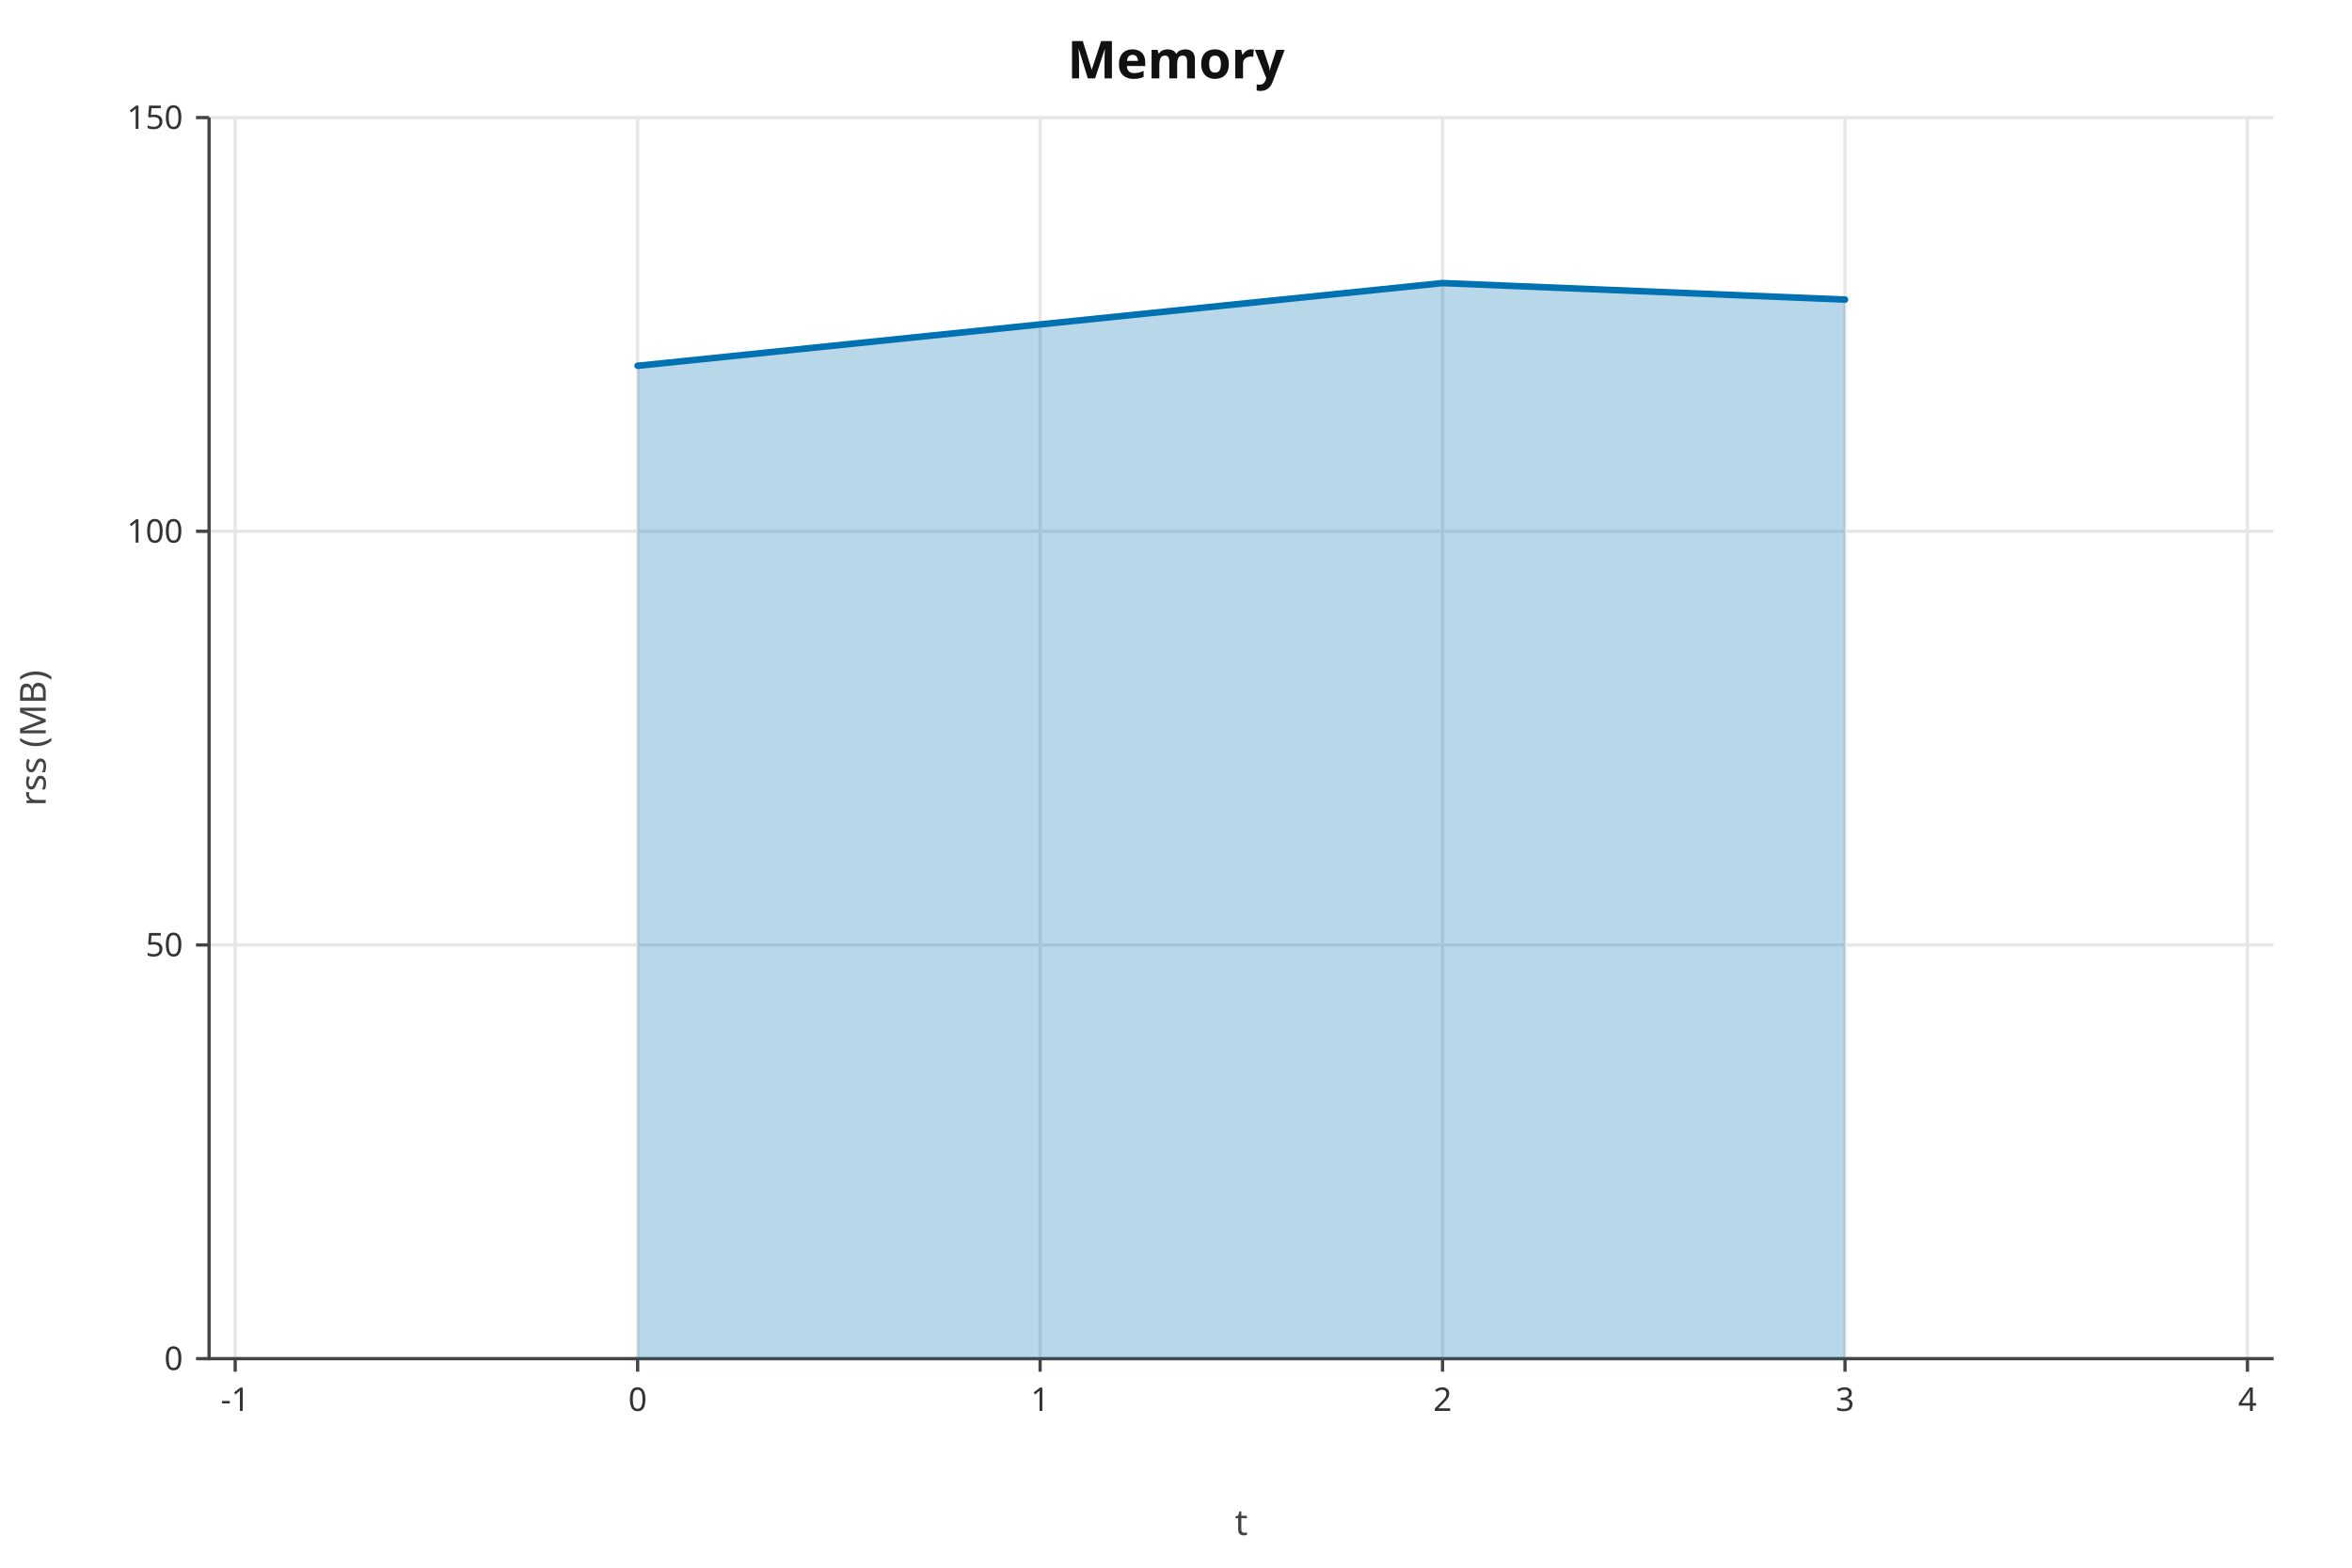
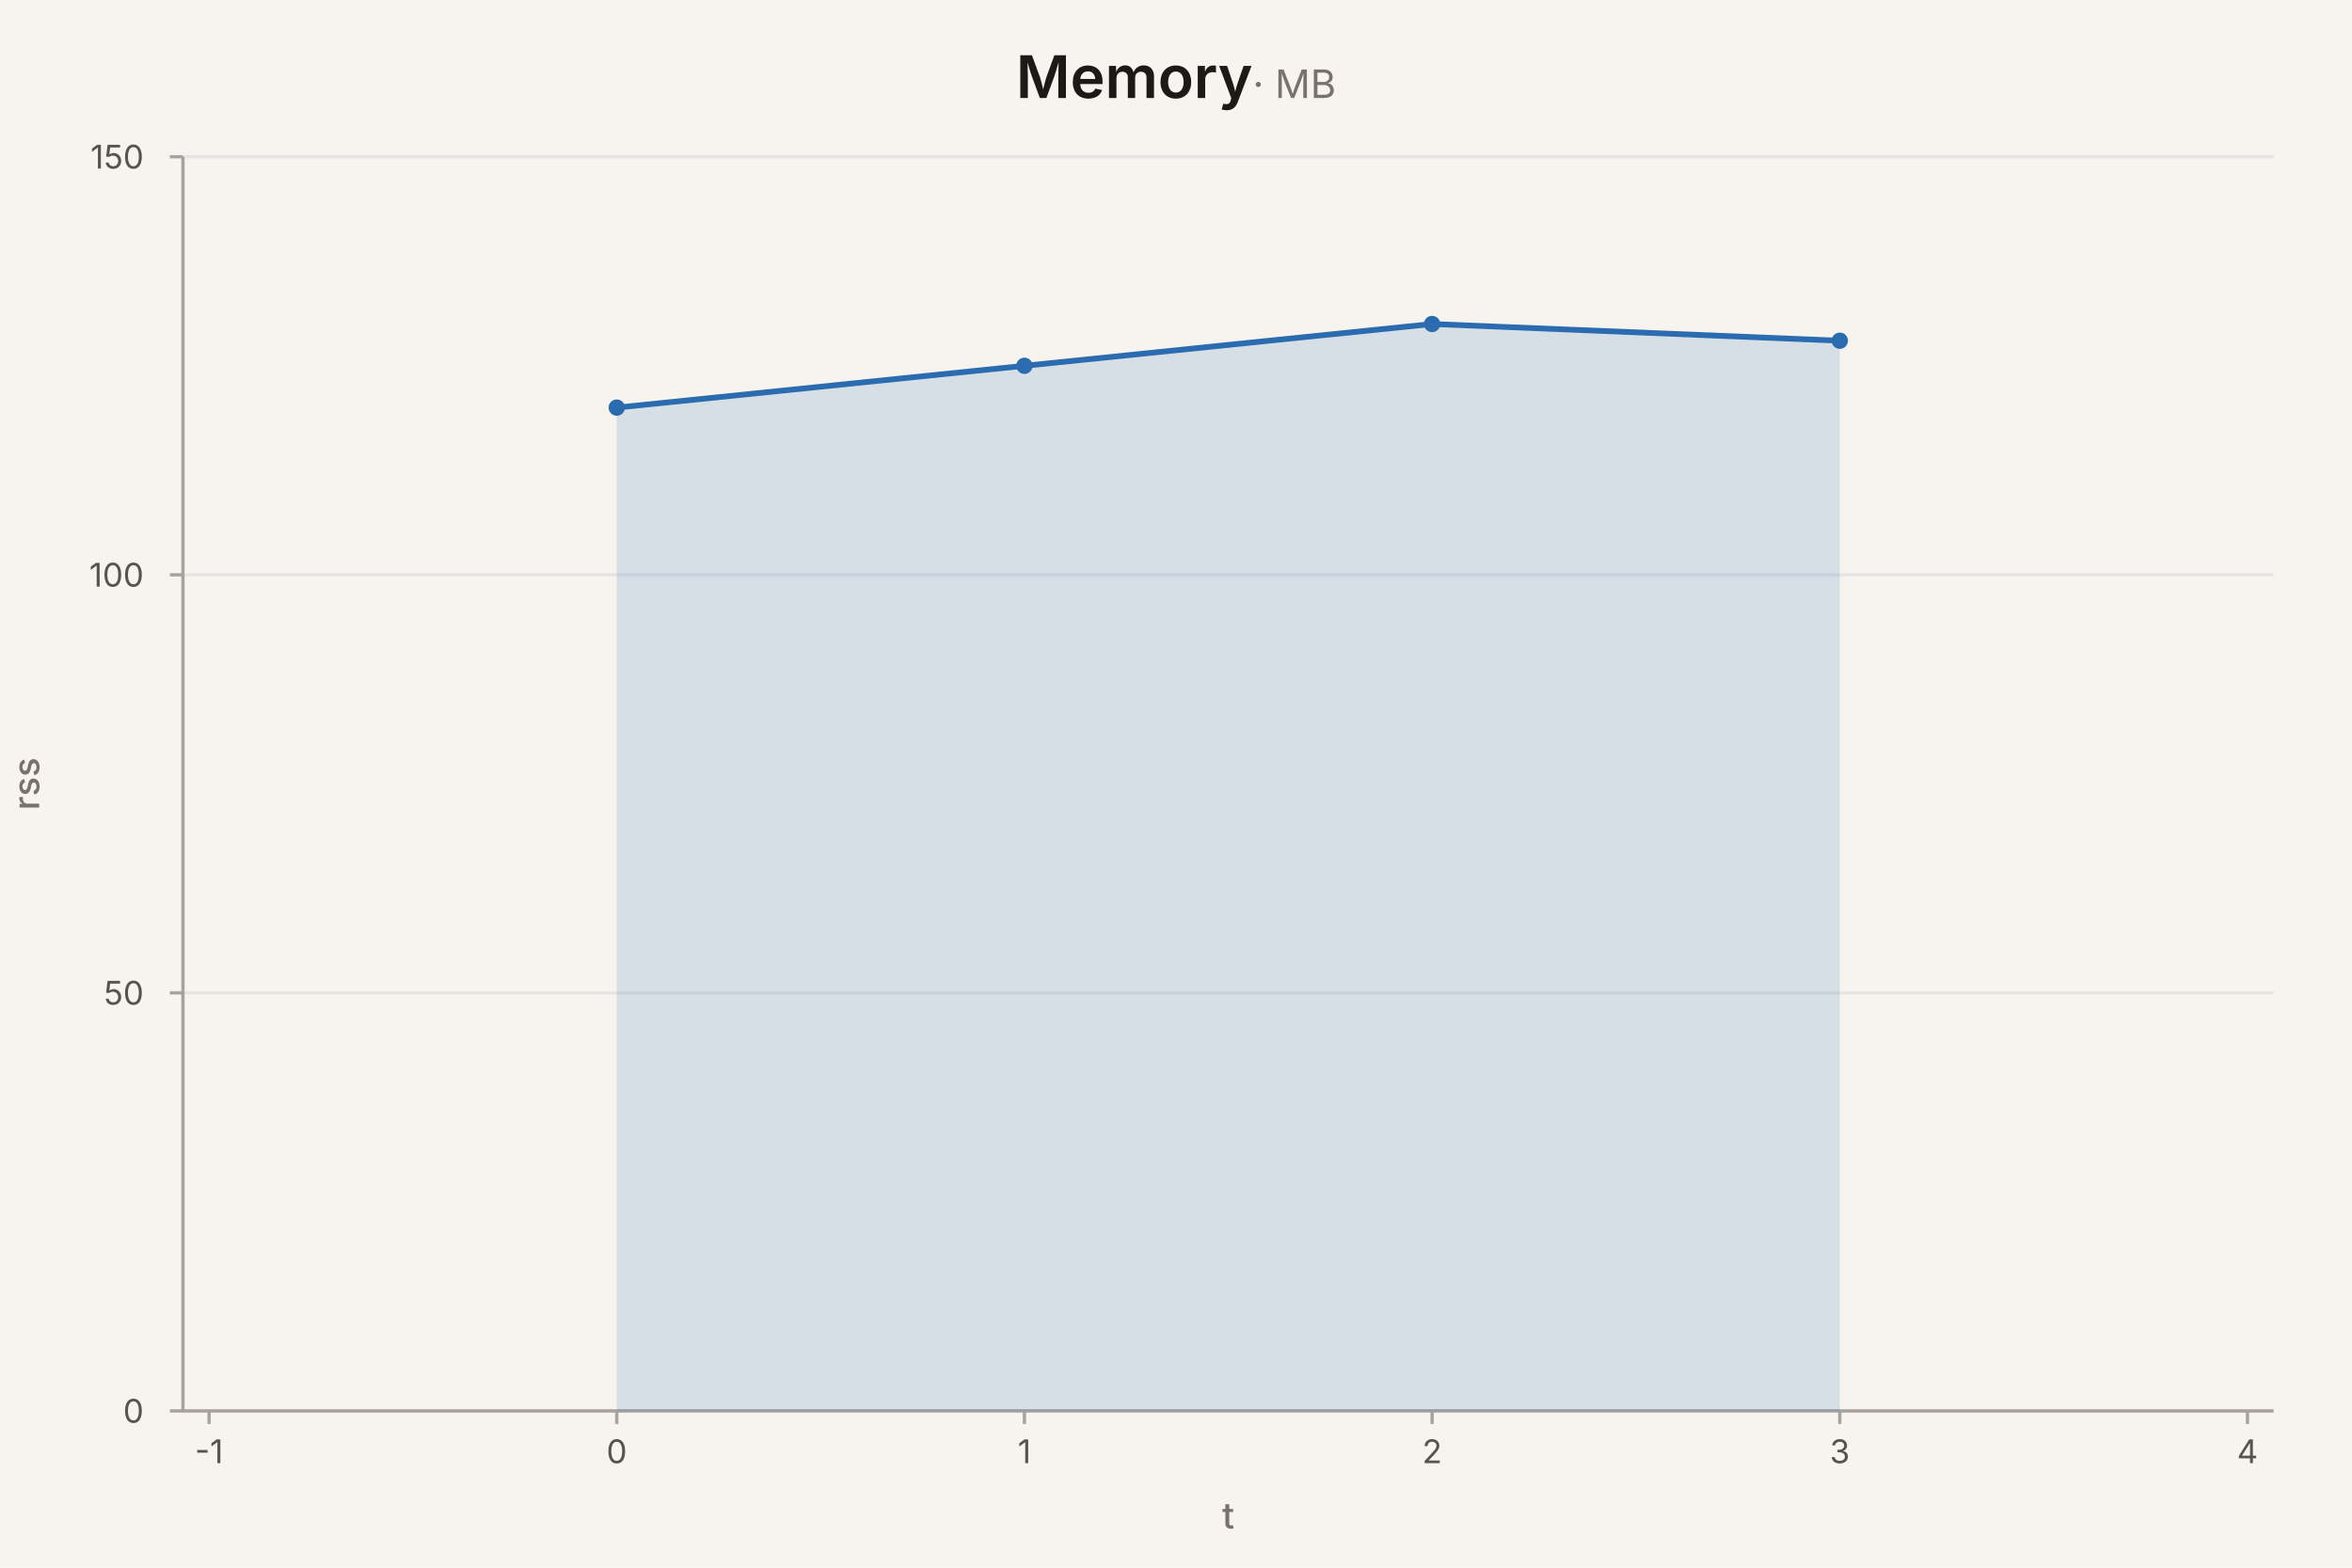
- <svg xmlns="http://www.w3.org/2000/svg" width="720" height="480" viewBox="0 0 720 480" role="img" aria-label="area chart: Memory (MB), 4 rows" aria-labelledby="mv-22019faaf664920a-title" aria-describedby="mv-22019faaf664920a-desc" data-markvis="2" data-chart-type="area" data-id="mv-22019faaf664920a" font-family="ui-sans-serif, system-ui, sans-serif" font-size="12" fill="#222222">
-   <text x="360" y="24" text-anchor="middle" font-size="16" font-weight="600" fill="#111111">Memory</text>
-   <g fill="none" stroke="#e6e6e6" stroke-width="1">
-     <line x1="64" x2="696" y1="416" y2="416" />
-     <line x1="64" x2="696" y1="289.33" y2="289.33" />
-     <line x1="64" x2="696" y1="162.67" y2="162.67" />
-     <line x1="64" x2="696" y1="36" y2="36" />
-     <line x1="72" x2="72" y1="36" y2="416" />
-     <line x1="195.2" x2="195.2" y1="36" y2="416" />
-     <line x1="318.4" x2="318.4" y1="36" y2="416" />
-     <line x1="441.6" x2="441.6" y1="36" y2="416" />
-     <line x1="564.8" x2="564.8" y1="36" y2="416" />
-     <line x1="688" x2="688" y1="36" y2="416" />
+ <svg xmlns="http://www.w3.org/2000/svg" width="720" height="480" viewBox="0 0 720 480" role="img" aria-label="area chart: Memory (MB), 4 rows" aria-labelledby="mv-22019faaf664920a-title" aria-describedby="mv-22019faaf664920a-desc" data-markvis="2" data-chart-type="area" data-id="mv-22019faaf664920a" font-family="ui-sans-serif, system-ui, -apple-system, &quot;Segoe UI&quot;, sans-serif" font-size="12" fill="#1C1917">
+   <rect width="100%" height="100%" fill="#F7F4EF" />
+   <text x="360" y="30" text-anchor="middle" font-size="18" font-weight="600" fill="#1C1917">Memory<tspan font-size="12" font-weight="400" fill="#78716C"> · MB</tspan>
+   </text>
+   <g fill="none" stroke="#E7E5E4" stroke-width="1">
+     <line x1="56" x2="696" y1="432" y2="432" />
+     <line x1="56" x2="696" y1="304" y2="304" />
+     <line x1="56" x2="696" y1="176" y2="176" />
+     <line x1="56" x2="696" y1="48" y2="48" />
  </g>
-   <path d="M64 36 L64 416 L696 416" fill="none" stroke="#444444" stroke-width="1" />
-   <g fill="#333333" font-size="10">
-     <line x1="60" x2="64" y1="416" y2="416" stroke="#444444" />
-     <text x="56" y="416" text-anchor="end" dominant-baseline="middle">0</text>
-     <line x1="60" x2="64" y1="289.33" y2="289.33" stroke="#444444" />
-     <text x="56" y="289.33" text-anchor="end" dominant-baseline="middle">50</text>
-     <line x1="60" x2="64" y1="162.67" y2="162.67" stroke="#444444" />
-     <text x="56" y="162.67" text-anchor="end" dominant-baseline="middle">100</text>
-     <line x1="60" x2="64" y1="36" y2="36" stroke="#444444" />
-     <text x="56" y="36" text-anchor="end" dominant-baseline="middle">150</text>
-     <line x1="72" x2="72" y1="416" y2="420" stroke="#444444" />
-     <text x="72" y="432" text-anchor="middle" font-size="10" data-full-label="-1">-1</text>
-     <line x1="195.2" x2="195.2" y1="416" y2="420" stroke="#444444" />
-     <text x="195.2" y="432" text-anchor="middle" font-size="10" data-full-label="0">0</text>
-     <line x1="318.4" x2="318.4" y1="416" y2="420" stroke="#444444" />
-     <text x="318.4" y="432" text-anchor="middle" font-size="10" data-full-label="1">1</text>
-     <line x1="441.6" x2="441.6" y1="416" y2="420" stroke="#444444" />
-     <text x="441.6" y="432" text-anchor="middle" font-size="10" data-full-label="2">2</text>
-     <line x1="564.8" x2="564.8" y1="416" y2="420" stroke="#444444" />
-     <text x="564.8" y="432" text-anchor="middle" font-size="10" data-full-label="3">3</text>
-     <line x1="688" x2="688" y1="416" y2="420" stroke="#444444" />
-     <text x="688" y="432" text-anchor="middle" font-size="10" data-full-label="4">4</text>
+   <path d="M56 48 L56 432 L696 432" fill="none" stroke="#A8A29E" stroke-width="1" />
+   <g fill="#57534E" font-size="10" font-weight="400">
+     <line x1="52" x2="56" y1="432" y2="432" stroke="#A8A29E" />
+     <text x="44" y="432" text-anchor="end" dominant-baseline="middle">0</text>
+     <line x1="52" x2="56" y1="304" y2="304" stroke="#A8A29E" />
+     <text x="44" y="304" text-anchor="end" dominant-baseline="middle">50</text>
+     <line x1="52" x2="56" y1="176" y2="176" stroke="#A8A29E" />
+     <text x="44" y="176" text-anchor="end" dominant-baseline="middle">100</text>
+     <line x1="52" x2="56" y1="48" y2="48" stroke="#A8A29E" />
+     <text x="44" y="48" text-anchor="end" dominant-baseline="middle">150</text>
+     <line x1="64" x2="64" y1="432" y2="436" stroke="#A8A29E" />
+     <text x="64" y="448" text-anchor="middle" font-size="10" data-full-label="-1">-1</text>
+     <line x1="188.8" x2="188.8" y1="432" y2="436" stroke="#A8A29E" />
+     <text x="188.8" y="448" text-anchor="middle" font-size="10" data-full-label="0">0</text>
+     <line x1="313.6" x2="313.6" y1="432" y2="436" stroke="#A8A29E" />
+     <text x="313.6" y="448" text-anchor="middle" font-size="10" data-full-label="1">1</text>
+     <line x1="438.4" x2="438.4" y1="432" y2="436" stroke="#A8A29E" />
+     <text x="438.4" y="448" text-anchor="middle" font-size="10" data-full-label="2">2</text>
+     <line x1="563.2" x2="563.2" y1="432" y2="436" stroke="#A8A29E" />
+     <text x="563.2" y="448" text-anchor="middle" font-size="10" data-full-label="3">3</text>
+     <line x1="688" x2="688" y1="432" y2="436" stroke="#A8A29E" />
+     <text x="688" y="448" text-anchor="middle" font-size="10" data-full-label="4">4</text>
  </g>
-   <text x="14" y="226" text-anchor="middle" font-size="11" fill="#444444" transform="rotate(-90 14 226)">rss (MB)</text>
-   <text x="380" y="470" text-anchor="middle" font-size="11" fill="#444444">t</text>
+   <text x="12" y="240" text-anchor="middle" font-size="11" font-weight="500" fill="#78716C" transform="rotate(-90 12 240)">rss</text>
+   <text x="376" y="468" text-anchor="middle" font-size="11" font-weight="500" fill="#78716C">t</text>
  <g fill="none">
-     <path d="M195.2 112 L318.4 99.33 L441.6 86.67 L564.8 91.73 L564.8 416 L195.2 416 Z" fill="#0072B2" fill-opacity="0.28" stroke="none" data-series="rss" />
-     <path d="M195.2 112 L318.4 99.33 L441.6 86.67 L564.8 91.73" fill="none" stroke="#0072B2" stroke-width="2" stroke-linejoin="round" stroke-linecap="round" data-series="rss" />
+     <path d="M188.8 124.8 L313.6 112 L438.4 99.2 L563.2 104.32 L563.2 432 L188.8 432 Z" fill="#2B6CB0" fill-opacity="0.16" stroke="none" data-series="rss" />
+     <path d="M188.8 124.8 L313.6 112 L438.4 99.2 L563.2 104.32" fill="none" stroke="#2B6CB0" stroke-width="1.75" stroke-linejoin="round" stroke-linecap="round" data-series="rss" />
+     <circle cx="188.8" cy="124.8" r="2.5" fill="#2B6CB0" stroke="none" data-series="rss" />
+     <circle cx="313.6" cy="112" r="2.5" fill="#2B6CB0" stroke="none" data-series="rss" />
+     <circle cx="438.4" cy="99.2" r="2.5" fill="#2B6CB0" stroke="none" data-series="rss" />
+     <circle cx="563.2" cy="104.32" r="2.5" fill="#2B6CB0" stroke="none" data-series="rss" />
  </g>
</svg>
